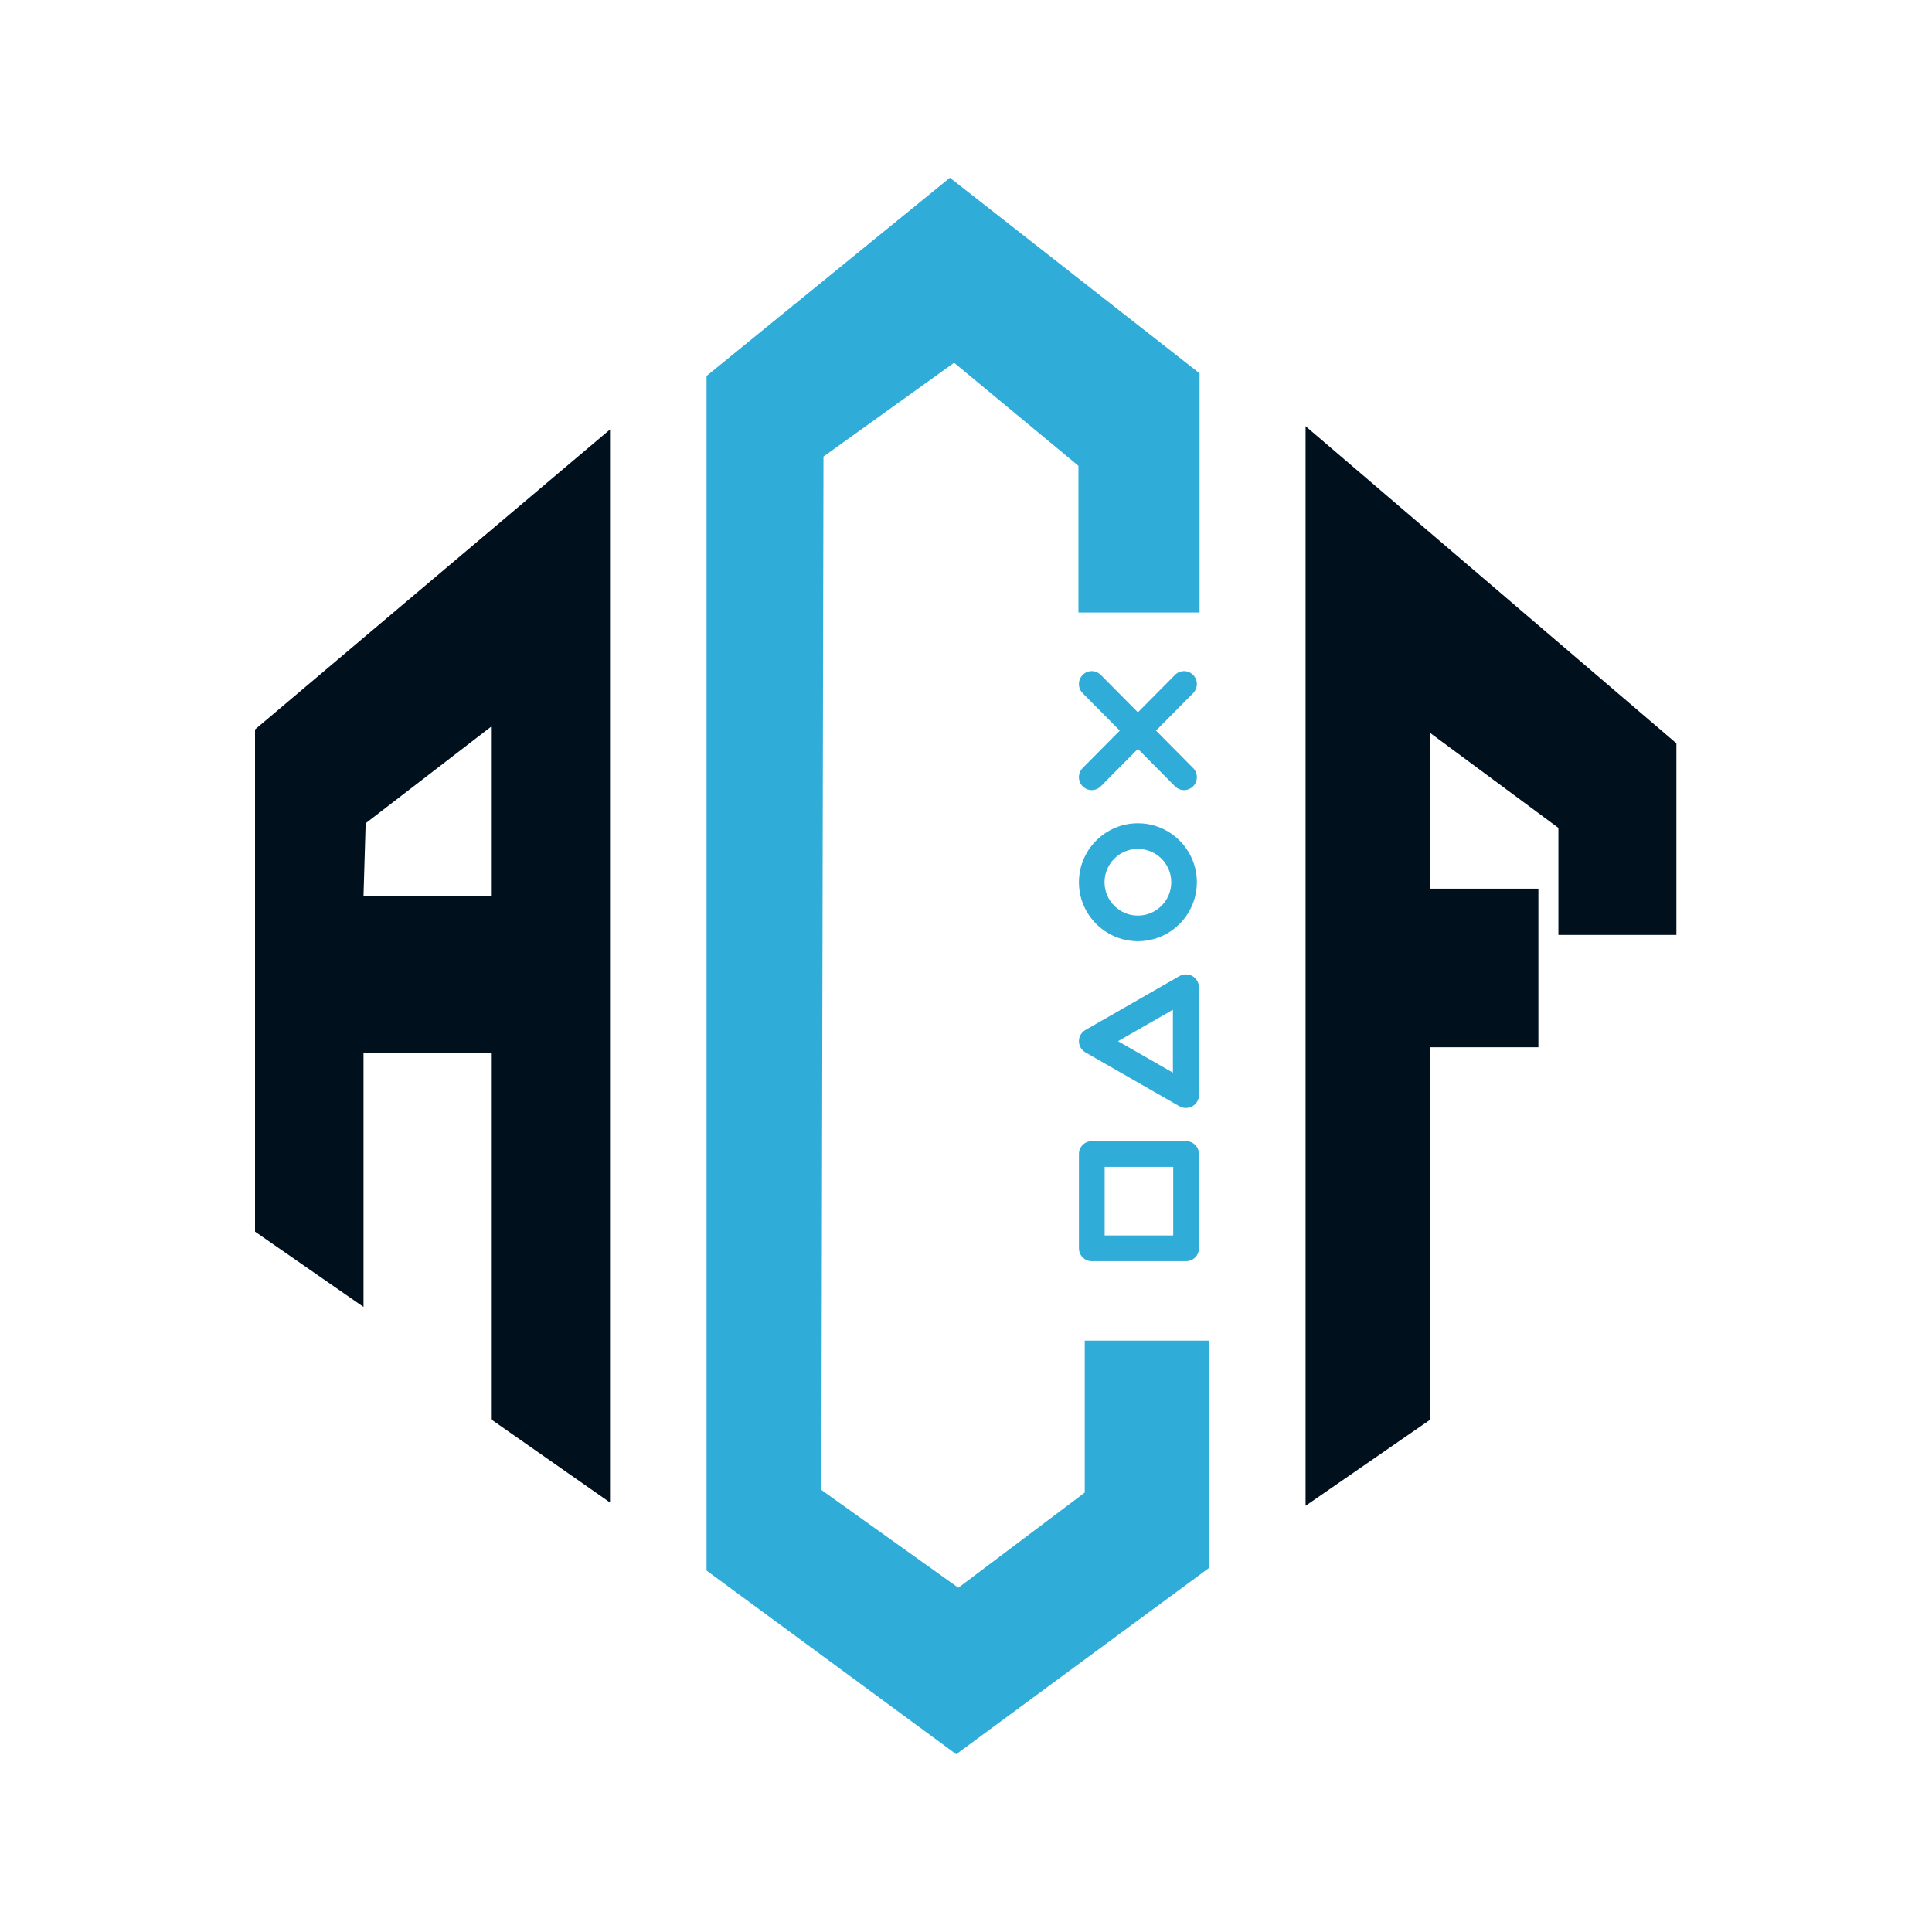
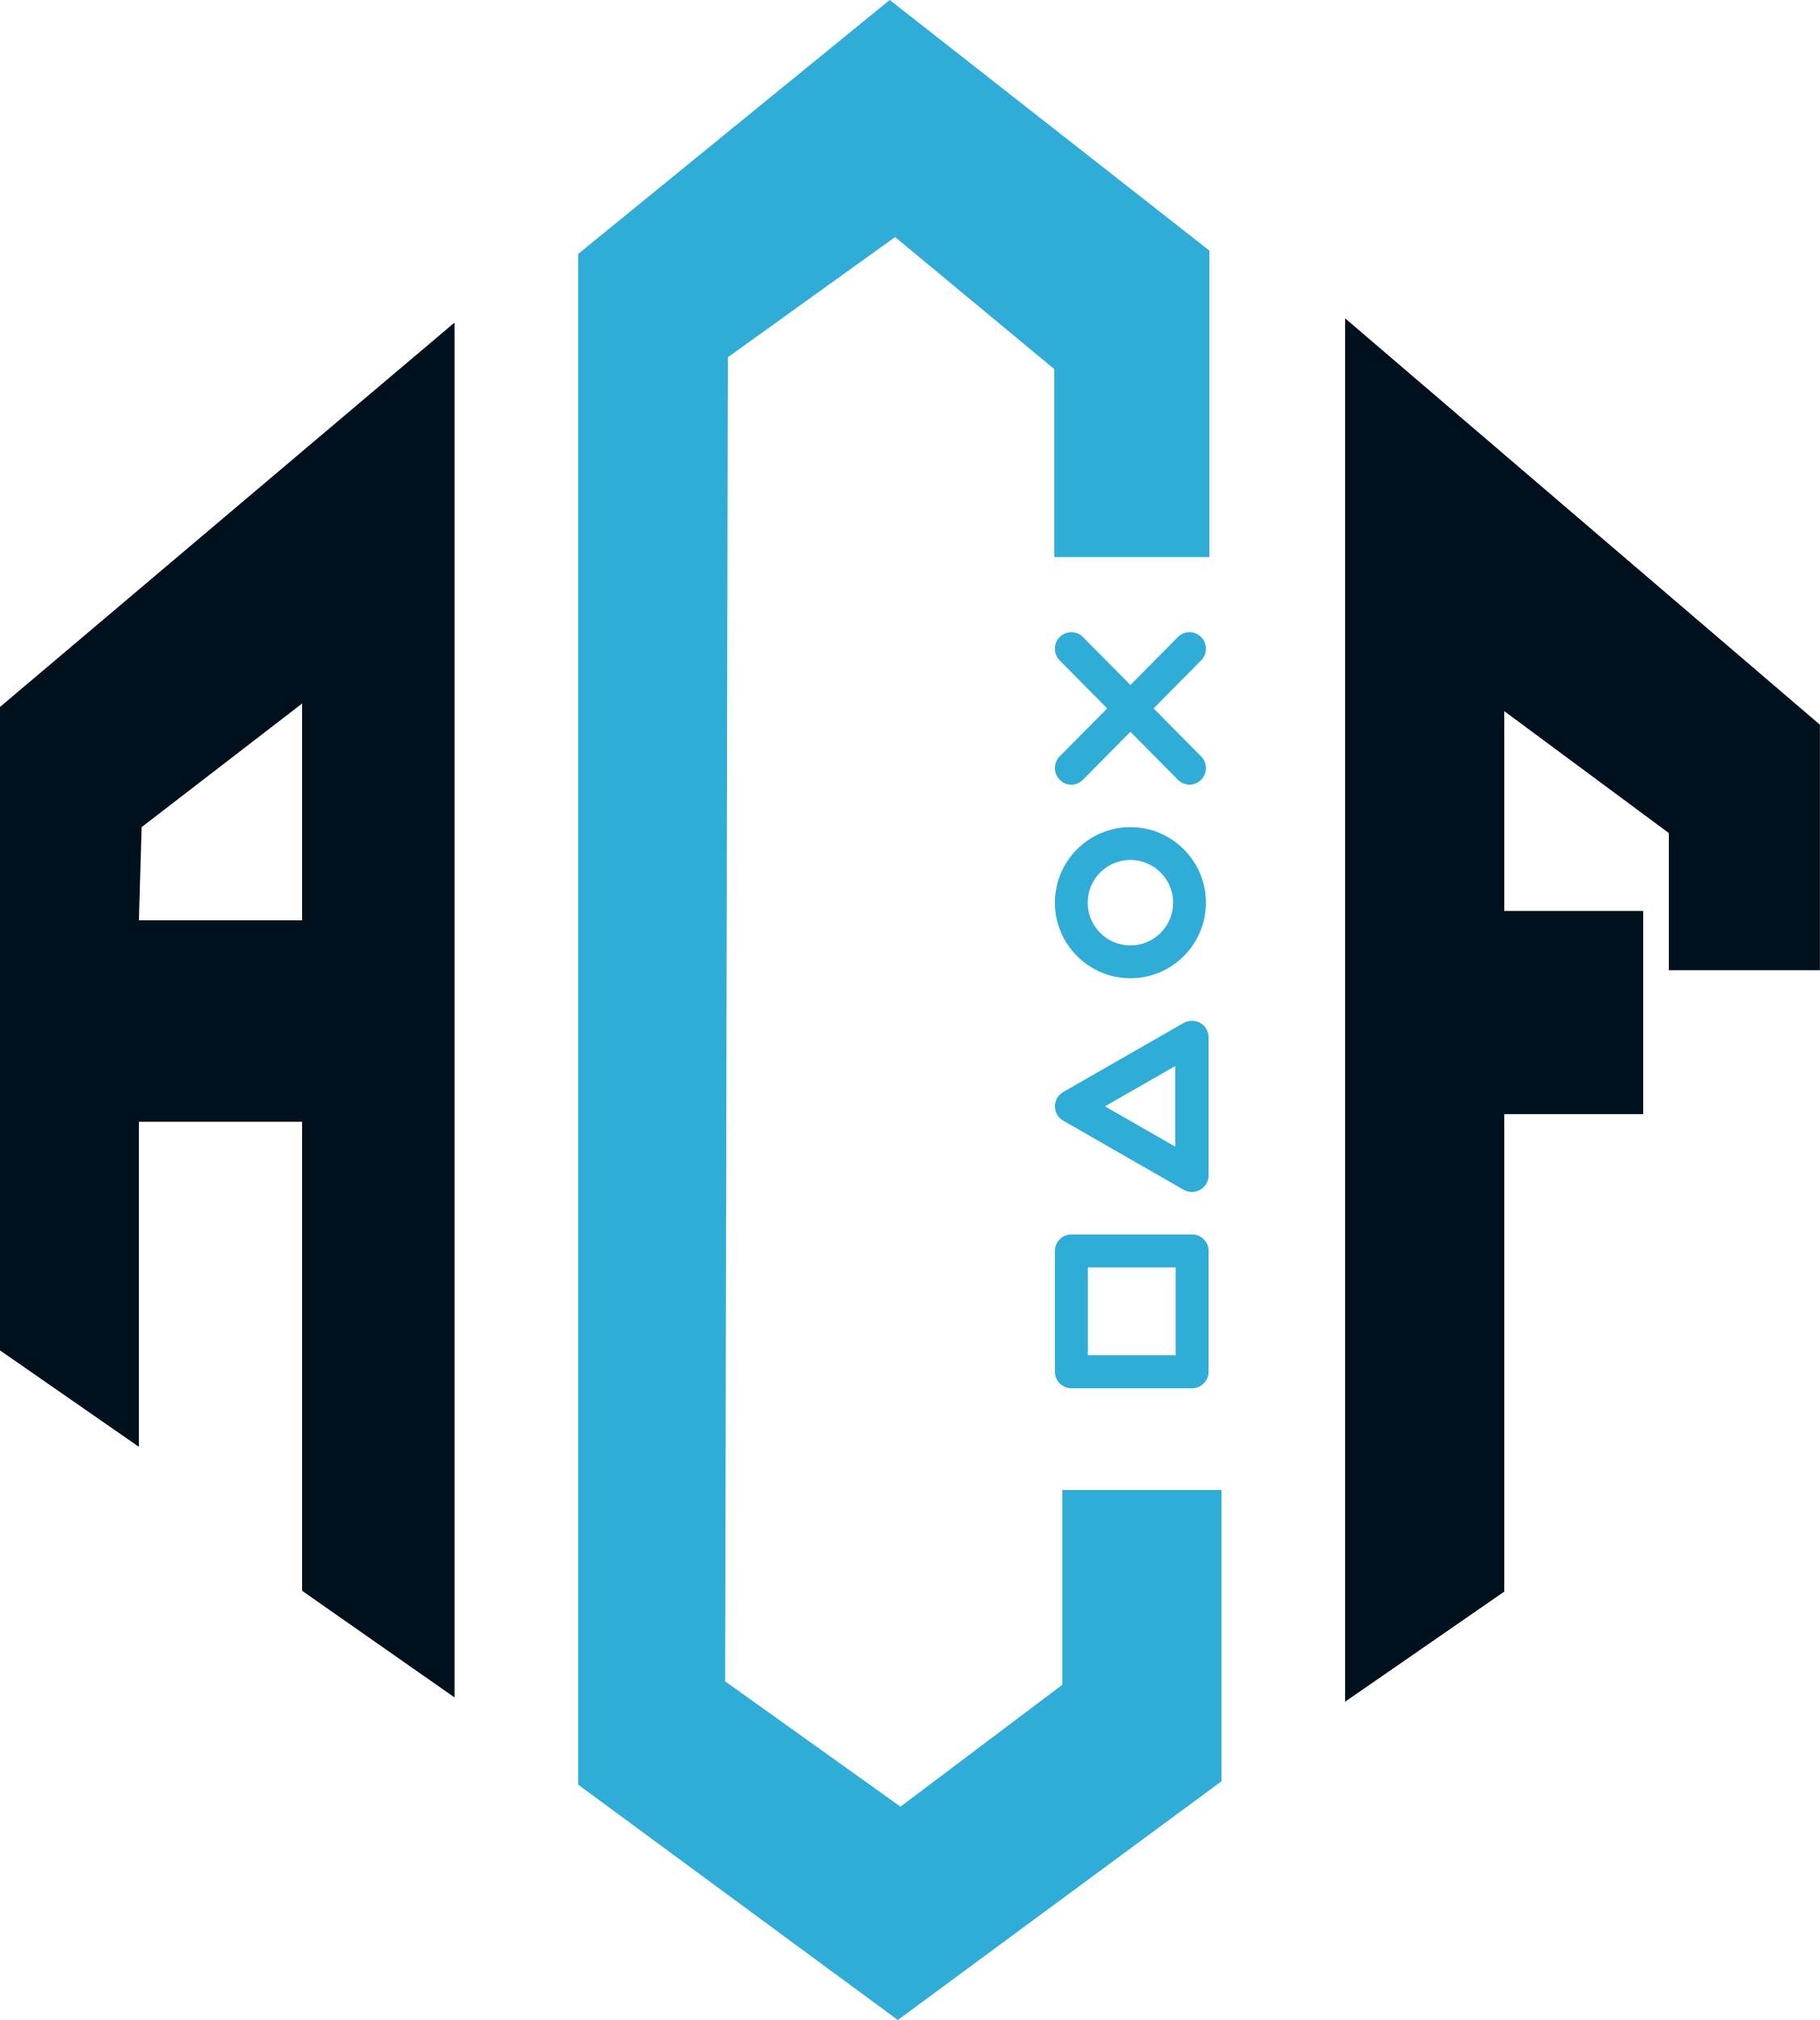
- <svg xmlns="http://www.w3.org/2000/svg" width="2000" height="2000" viewBox="0 0 2000 2000" fill="none">
-   <path d="M1241.79 634.056H1116.39V482.22L987.697 375.521L852.469 472.642L850.29 1542.38L992.061 1643.61L1122.92 1545.11V1387.8H1251.61V1623.09L989.882 1815.97L731.422 1625.82V389.195L983.338 184L1241.79 386.466V634.056Z" fill="#30ACD9" />
-   <path fill-rule="evenodd" clip-rule="evenodd" d="M631.495 444.602V1555.37L508.255 1469.21V1090.28H376.3V1352.92L264 1274.98V755.147L631.495 444.602ZM508.255 752.368L378.517 852.237L376.3 927.512H508.255V752.368Z" fill="#00101D" />
-   <path d="M1480.21 1084.12V1469.87L1351.53 1558.79V441.18L1735.4 769.488V967.84H1613.26V857.038L1480.21 758.543V919.963H1592.54V1084.12H1480.21Z" fill="#00101D" />
-   <path d="M1241.15 1194.64V1292.24C1241.15 1299.6 1235.18 1305.57 1227.83 1305.57H1130.22C1122.86 1305.57 1116.9 1299.6 1116.9 1292.24V1194.64C1116.9 1187.28 1122.86 1181.32 1130.22 1181.32H1227.83C1235.18 1181.32 1241.15 1187.28 1241.15 1194.64ZM1214.51 1278.92V1207.97H1143.54V1278.92H1214.51Z" fill="#30ACD9" />
-   <path d="M1241.15 1022.07V1133.59C1241.15 1138.37 1238.58 1142.8 1234.41 1145.18C1230.23 1147.57 1225.09 1147.57 1220.92 1145.18L1123.64 1089.42C1119.46 1087.03 1116.9 1082.61 1116.9 1077.83C1116.9 1073.04 1119.46 1068.62 1123.64 1066.23L1220.92 1010.47C1225.09 1008.08 1230.23 1008.08 1234.41 1010.47C1238.58 1012.86 1241.15 1017.28 1241.15 1022.07ZM1214.18 1110.39V1045.26L1157.36 1077.83L1214.18 1110.39Z" fill="#30ACD9" />
-   <path d="M1238.99 913.293C1238.99 946.956 1211.61 974.34 1177.95 974.34C1144.28 974.34 1116.9 946.956 1116.9 913.293C1116.9 879.634 1144.28 852.25 1177.95 852.25C1211.61 852.25 1238.99 879.634 1238.99 913.293ZM1143.4 913.293C1143.4 932.341 1158.9 947.833 1177.95 947.833C1196.99 947.833 1212.49 932.341 1212.49 913.293C1212.49 894.249 1196.99 878.757 1177.95 878.757C1158.9 878.757 1143.4 894.249 1143.4 913.293Z" fill="#30ACD9" />
-   <path d="M1177.94 737.412L1139.52 698.657C1134.35 693.434 1125.95 693.434 1120.78 698.657C1115.61 703.87 1115.61 712.332 1120.77 717.565L1159.19 756.325L1120.77 795.086C1115.61 800.308 1115.6 808.771 1120.78 813.993C1125.95 819.216 1134.35 819.216 1139.52 813.993L1177.94 775.238L1216.36 813.993C1221.54 819.216 1229.94 819.216 1235.11 813.993C1237.69 811.382 1238.99 807.963 1238.99 804.54C1238.99 801.121 1237.69 797.697 1235.11 795.086L1196.69 756.325L1235.11 717.565C1237.69 714.953 1238.99 711.535 1238.99 708.111C1238.99 704.687 1237.69 701.268 1235.11 698.657C1229.94 693.434 1221.54 693.434 1216.36 698.657L1177.94 737.412Z" fill="#30ACD9" />
+ <svg xmlns="http://www.w3.org/2000/svg" width="1796" height="1993" viewBox="0 0 1796 1993" fill="none">
+   <path d="M1193.5 549.618H1040.43V364.193L883.349 233.889L718.29 352.496L715.63 1658.88L888.676 1782.5L1048.41 1662.22V1470.11H1205.48V1757.45L886.016 1993L570.539 1760.79V250.588L878.029 0L1193.5 247.256V549.618Z" fill="#30ACD9" />
+   <path fill-rule="evenodd" clip-rule="evenodd" d="M448.565 318.254V1674.75L298.139 1569.53V1106.77H137.074V1427.51L0 1332.33V697.499L448.565 318.254ZM298.139 694.106L139.779 816.067L137.074 907.994H298.139V694.106Z" fill="#00101D" />
+   <path d="M1484.52 1099.24V1570.34L1327.45 1678.93V314.074L1796 715.012V957.243H1646.92V821.93L1484.52 701.645V898.775H1621.62V1099.24H1484.52Z" fill="#00101D" />
+   <path d="M1192.71 1234.22V1353.41C1192.71 1362.4 1185.42 1369.68 1176.45 1369.68H1057.31C1048.33 1369.68 1041.05 1362.4 1041.05 1353.41V1234.22C1041.05 1225.23 1048.33 1217.95 1057.31 1217.95H1176.45C1185.43 1217.95 1192.71 1225.23 1192.71 1234.22ZM1160.19 1337.14V1250.49H1073.57V1337.14H1160.19Z" fill="#30ACD9" />
+   <path d="M1192.71 1023.47V1159.66C1192.71 1165.5 1189.58 1170.9 1184.48 1173.82C1179.38 1176.74 1173.1 1176.74 1168.02 1173.82L1049.28 1105.72C1044.18 1102.8 1041.05 1097.4 1041.05 1091.56C1041.05 1085.72 1044.18 1080.32 1049.28 1077.4L1168.02 1009.31C1173.1 1006.39 1179.38 1006.39 1184.48 1009.31C1189.58 1012.22 1192.71 1017.62 1192.71 1023.47ZM1159.79 1131.33V1051.79L1090.44 1091.56L1159.79 1131.33Z" fill="#30ACD9" />
+   <path d="M1190.07 890.627C1190.07 931.738 1156.65 965.18 1115.56 965.18C1074.47 965.18 1041.05 931.738 1041.05 890.627C1041.05 849.523 1074.47 816.081 1115.56 816.081C1156.65 816.081 1190.07 849.523 1190.07 890.627ZM1073.39 890.627C1073.39 913.89 1092.31 932.809 1115.56 932.809C1138.8 932.809 1157.73 913.89 1157.73 890.627C1157.73 867.371 1138.8 848.452 1115.56 848.452C1092.31 848.452 1073.39 867.371 1073.39 890.627Z" fill="#30ACD9" />
+   <path d="M1115.56 675.839L1068.66 628.51C1062.34 622.132 1052.09 622.132 1045.78 628.51C1039.48 634.876 1039.48 645.21 1045.77 651.6L1092.67 698.936L1045.77 746.271C1039.48 752.649 1039.46 762.983 1045.78 769.361C1052.09 775.739 1062.34 775.739 1068.66 769.361L1115.56 722.032L1162.45 769.361C1168.77 775.739 1179.02 775.739 1185.33 769.361C1188.49 766.172 1190.07 761.997 1190.07 757.816C1190.07 753.641 1188.49 749.46 1185.34 746.271L1138.44 698.936L1185.34 651.6C1188.49 648.411 1190.07 644.236 1190.07 640.055C1190.07 635.874 1188.49 631.699 1185.33 628.51C1179.02 622.132 1168.77 622.132 1162.45 628.51L1115.56 675.839Z" fill="#30ACD9" />
</svg>
